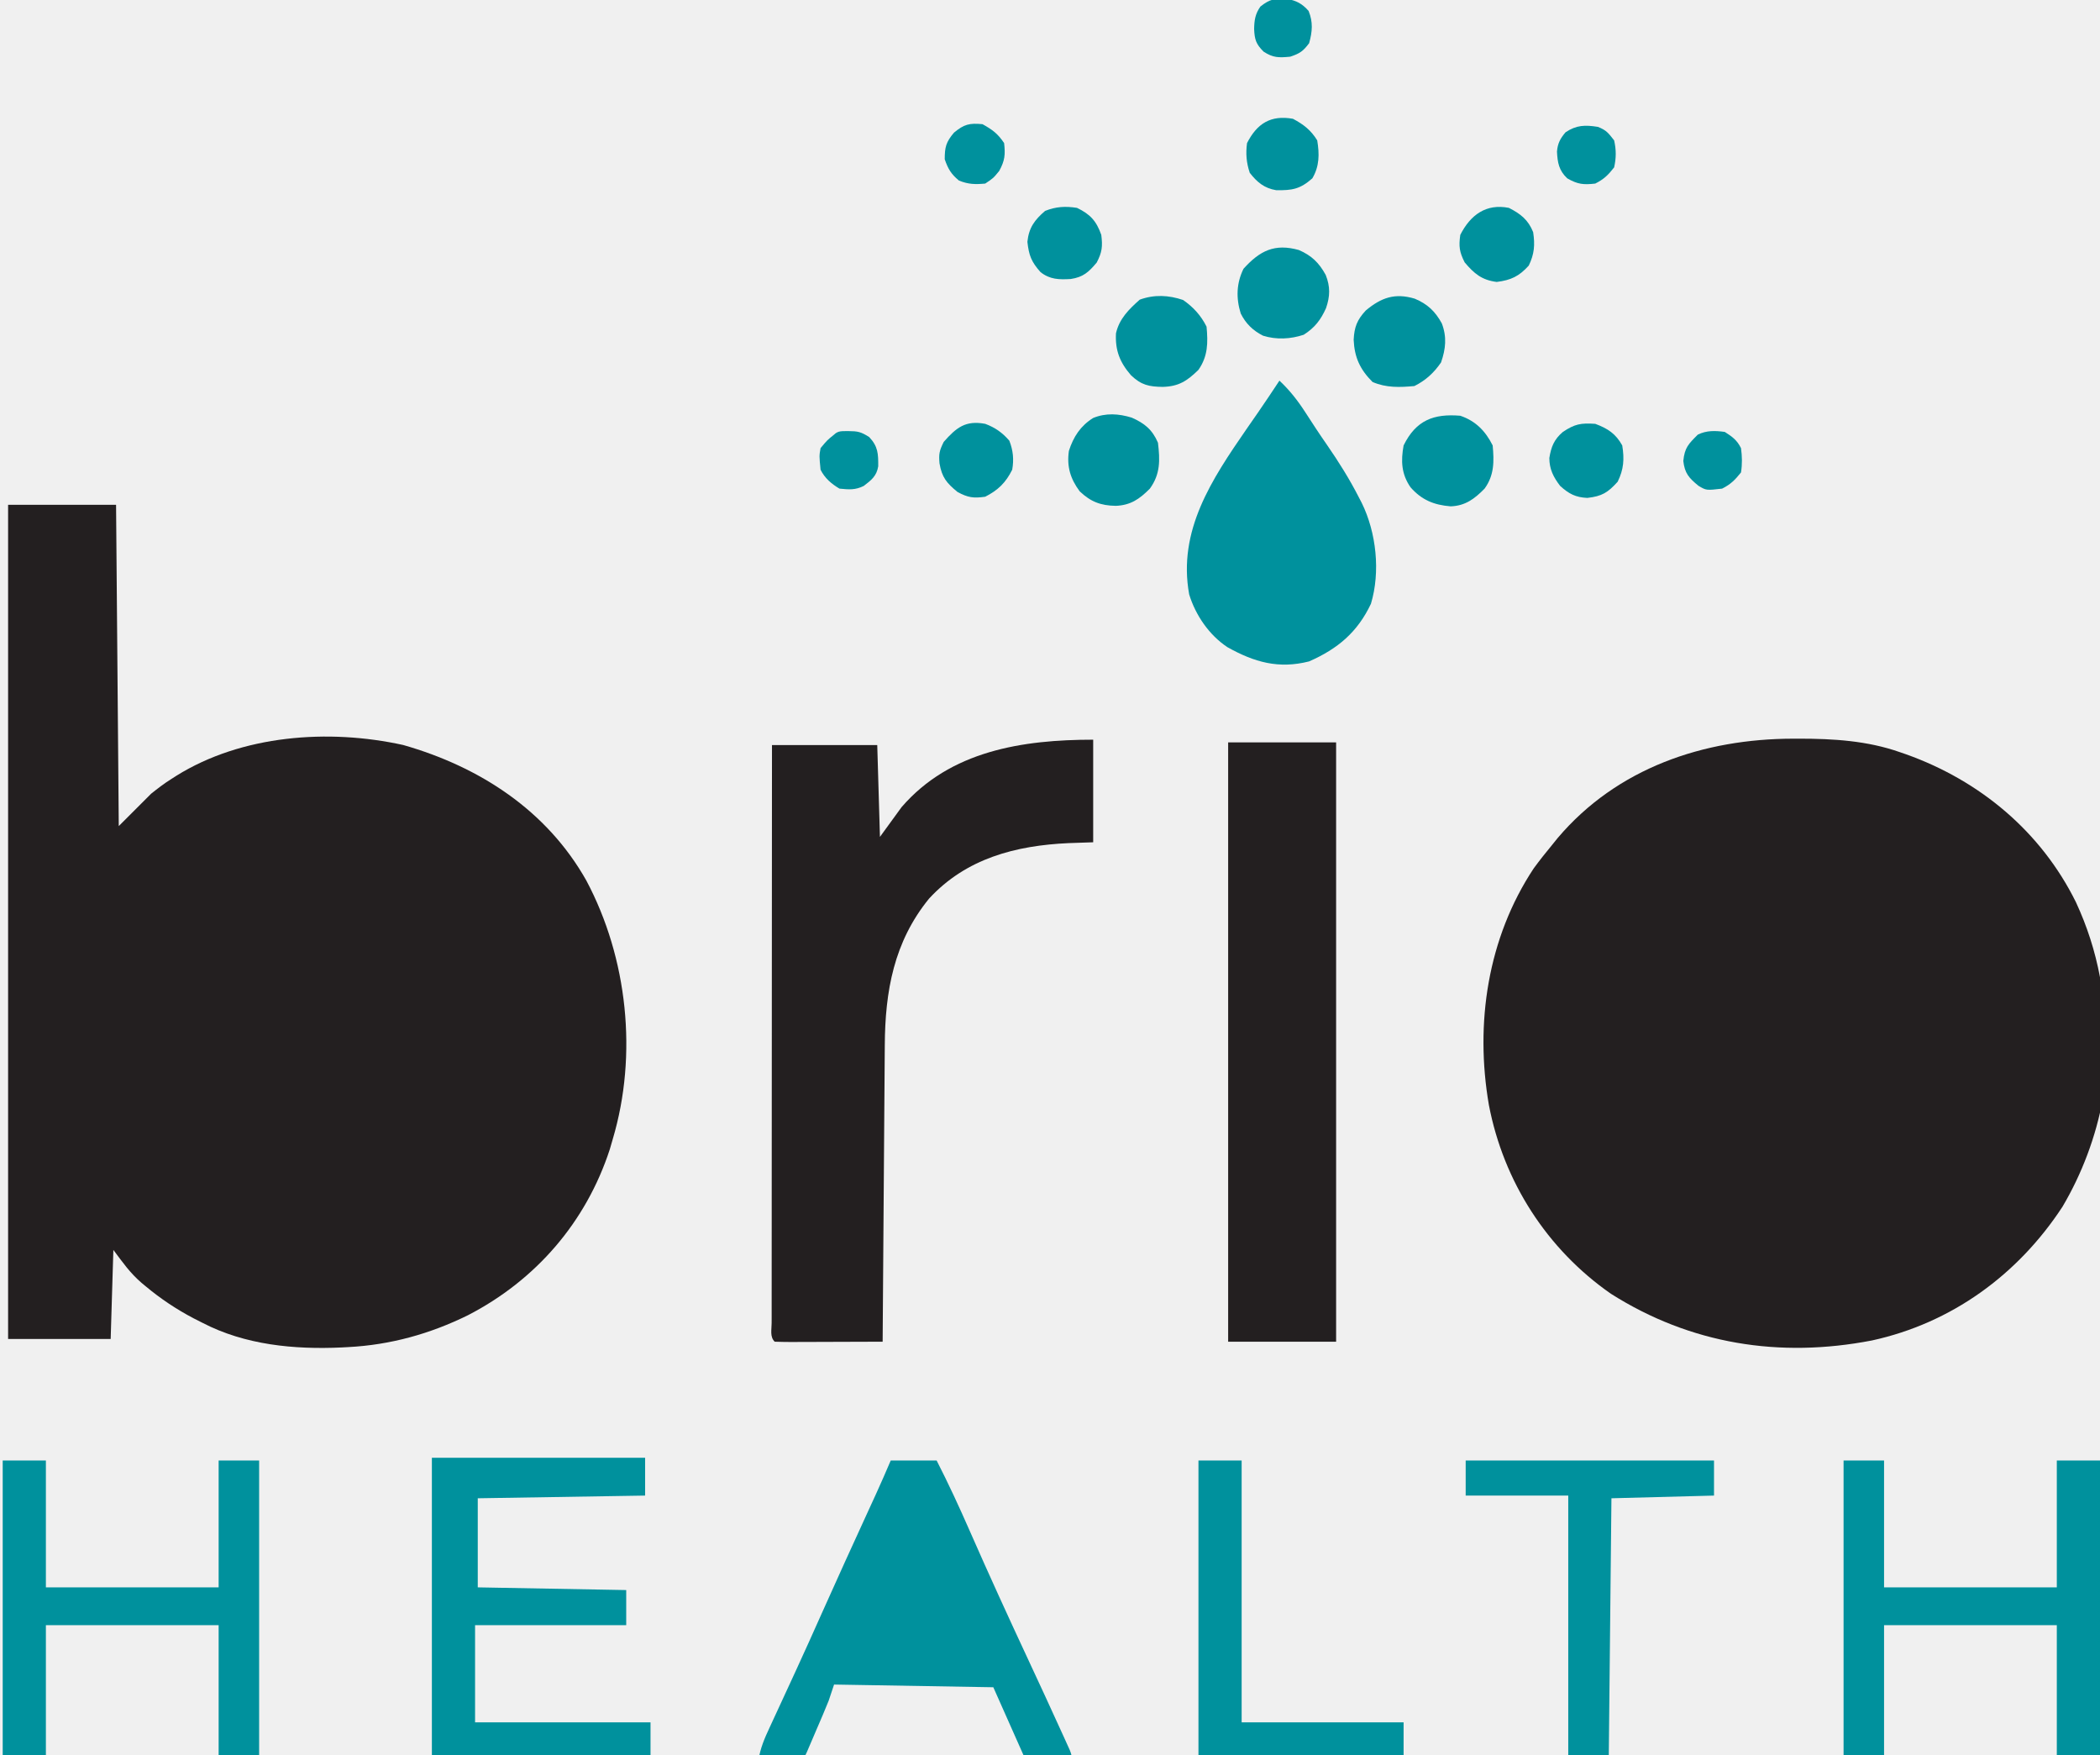
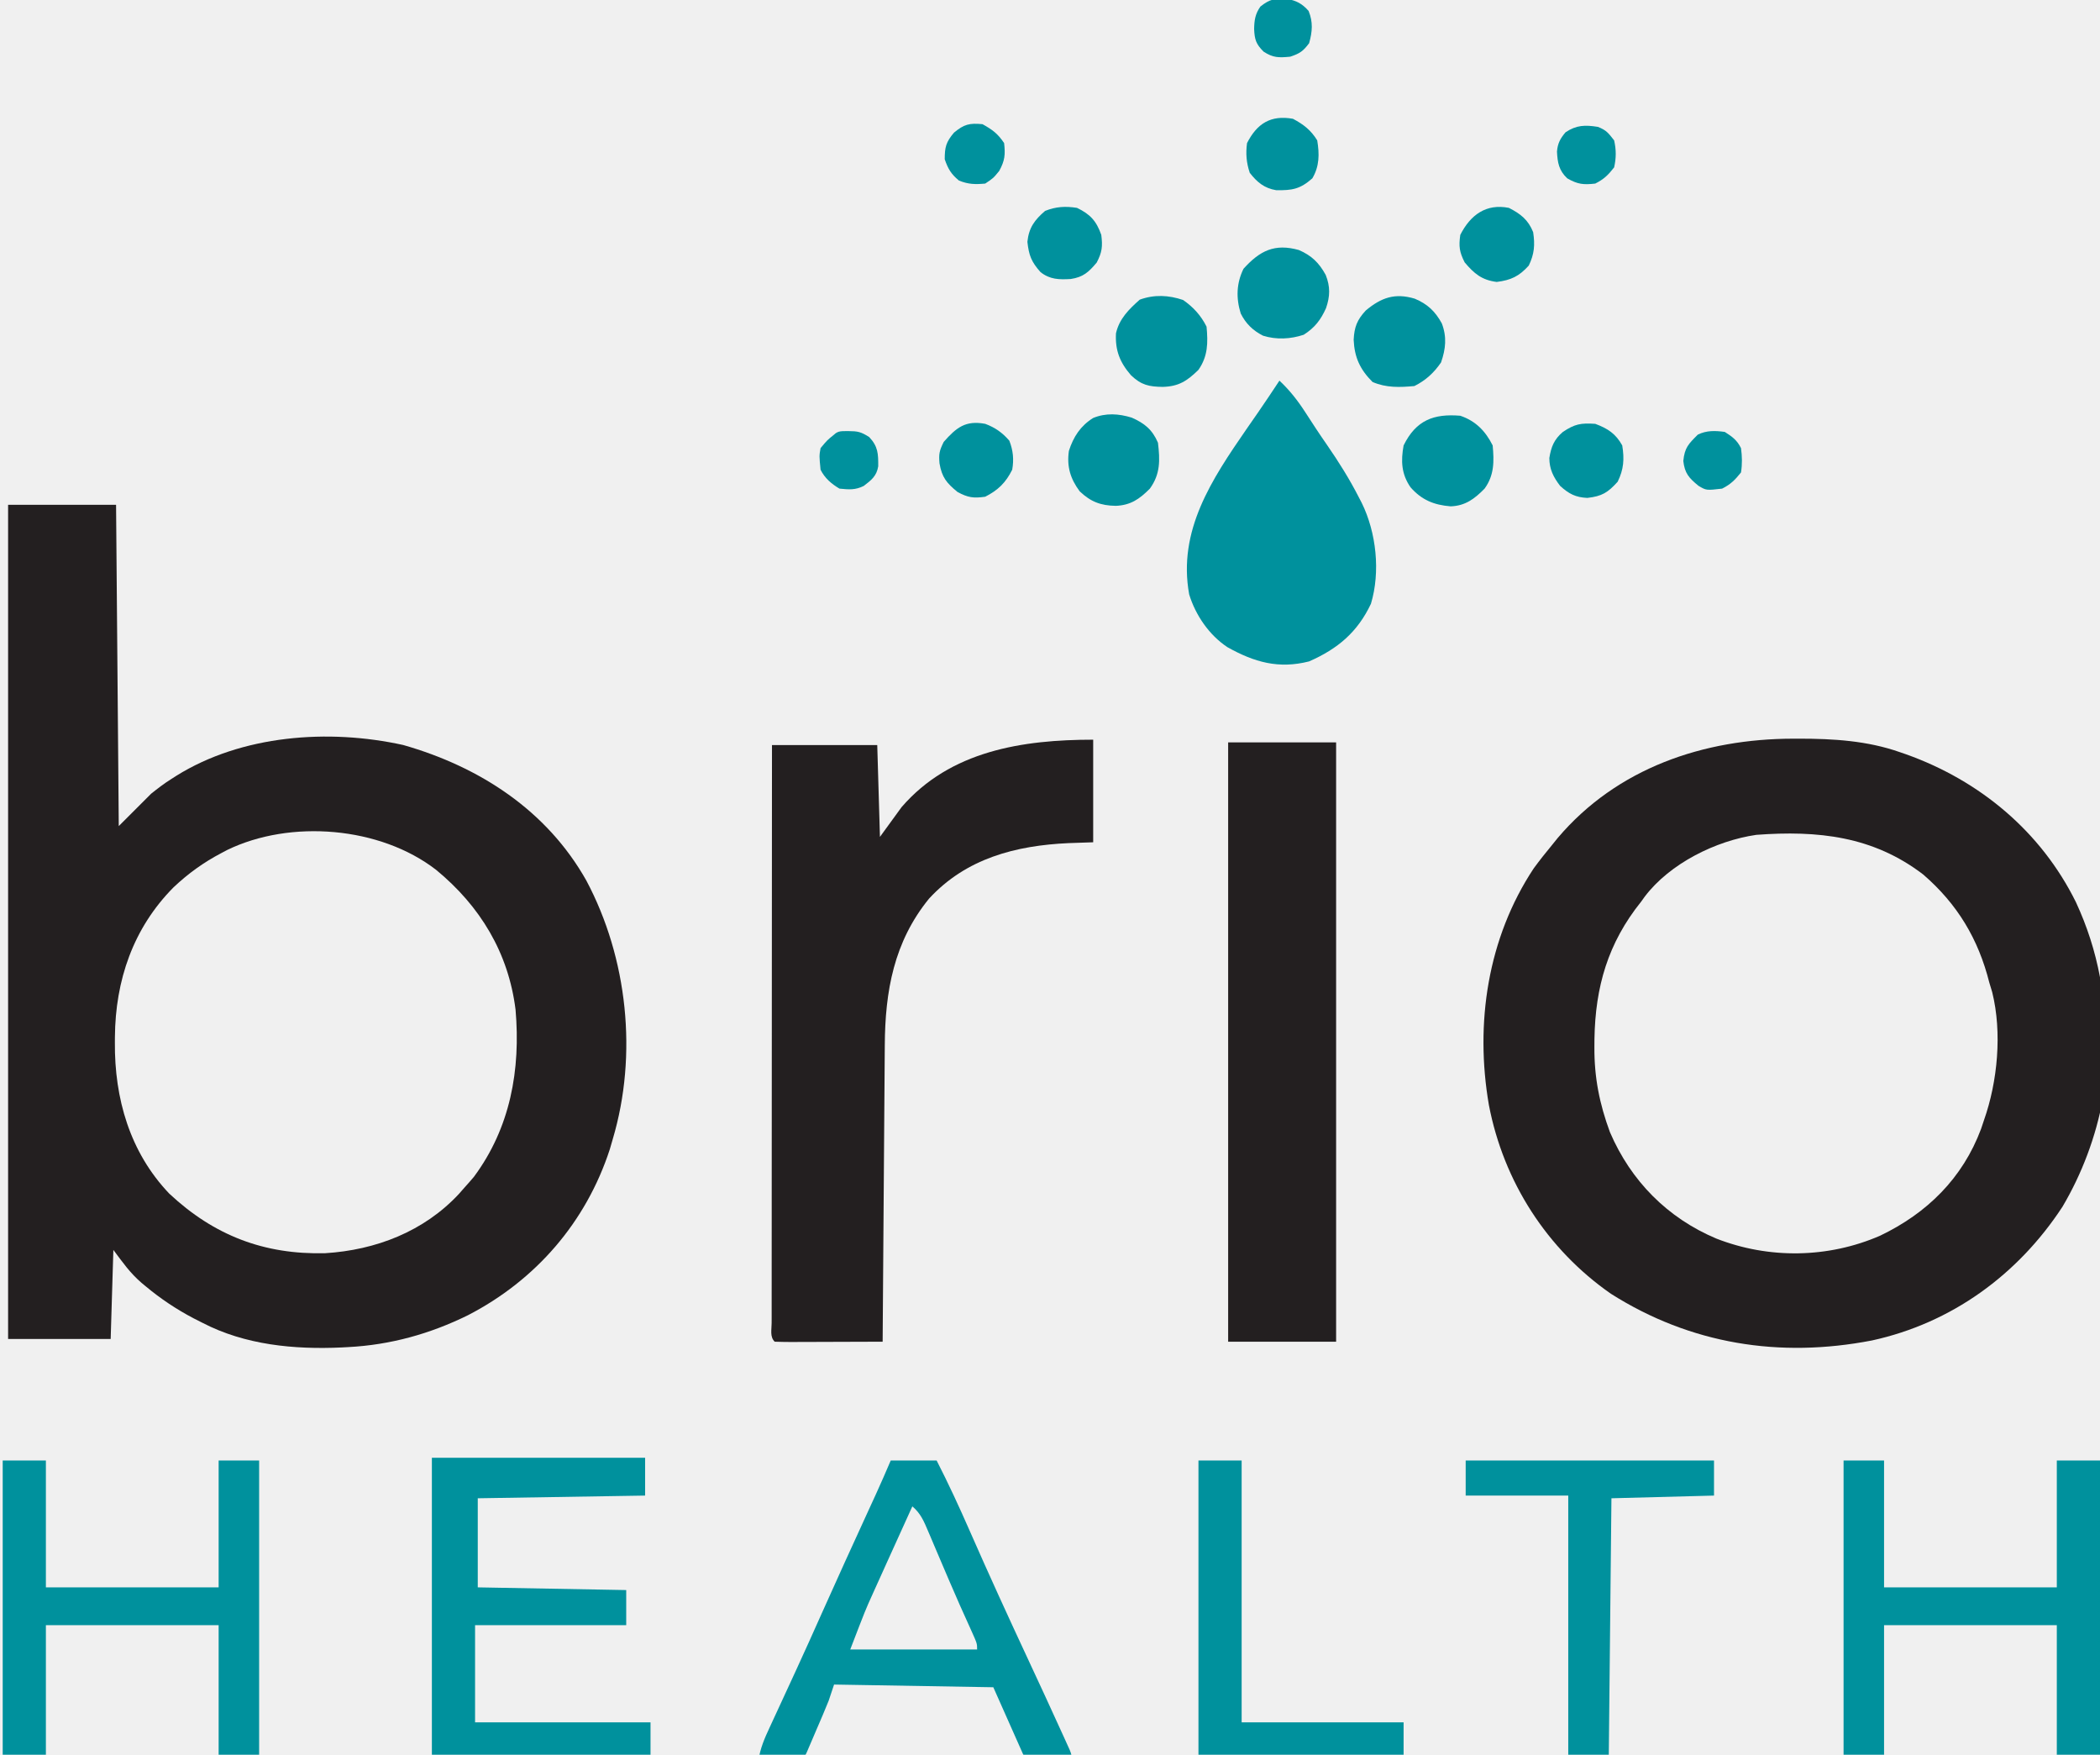
<svg xmlns="http://www.w3.org/2000/svg" viewBox="150 218 778 650" role="img" aria-label="Brio Health">
-   <path d="M0 0 C13.2 0 26.4 0 40 0 C40.33 39.27 40.66 78.54 41 119 C44.96 115.04 48.92 111.08 53 107 C55.486 105.024 57.729 103.289 60.375 101.625 C61.002 101.222 61.63 100.819 62.276 100.404 C86.536 85.245 118.68 82.859 146.371 88.965 C174.603 97.018 199.568 113.127 214.237 139.198 C229.5 167.892 233.328 203.668 224 235 C223.638 236.248 223.276 237.496 222.902 238.781 C214.109 265.728 195.523 287.207 170.375 300.188 C156.326 307.108 141.633 311.191 126 312 C124.79 312.066 124.79 312.066 123.556 312.133 C105.991 312.941 87.815 311.215 72 303 C70.886 302.435 69.772 301.871 68.625 301.289 C62.274 297.939 56.517 294.099 51 289.5 C50.484 289.074 49.969 288.648 49.438 288.208 C45.11 284.452 42.61 280.813 39 276 C38.67 286.89 38.34 297.78 38 309 C25.46 309 12.92 309 0 309 C0 207.03 0 105.06 0 0 Z " fill="#231F20" transform="translate(153,405)" />
-   <path d="M0 0 C0.721 -0.002 1.443 -0.004 2.186 -0.006 C14.883 -0.002 27.484 0.754 39.562 5 C40.312 5.258 41.061 5.516 41.832 5.782 C69.172 15.534 91.816 34.379 104.765 60.552 C108.939 69.565 111.851 78.6 113.688 88.375 C113.937 89.43 113.937 89.43 114.191 90.507 C120.529 118.448 114.201 149.035 99.75 173.438 C83.26 198.592 58.708 216.485 29.194 222.918 C-5.03 229.528 -37.976 224.311 -67.5 205.625 C-91.22 189.114 -107.276 164.077 -112.717 135.684 C-117.927 105.437 -113.201 73.88 -96.113 48.051 C-93.931 45.077 -91.668 42.213 -89.312 39.375 C-88.627 38.526 -87.941 37.676 -87.234 36.801 C-65.218 10.83 -33.107 0.039 0 0 Z " fill="#231F20" transform="translate(814.3125,491.625)" />
-   <path d="M0 0 C0 12.54 0 25.08 0 38 C-4.517 38.155 -4.517 38.155 -9.125 38.312 C-28.701 39.204 -47.069 43.956 -60.812 58.875 C-73.841 74.865 -77.101 93.169 -77.205 113.221 C-77.215 114.412 -77.225 115.603 -77.235 116.831 C-77.261 120.07 -77.283 123.309 -77.303 126.548 C-77.325 129.943 -77.353 133.338 -77.379 136.734 C-77.429 143.151 -77.474 149.568 -77.517 155.985 C-77.567 163.296 -77.622 170.607 -77.677 177.917 C-77.791 192.945 -77.898 207.972 -78 223 C-83.678 223.025 -89.357 223.043 -95.035 223.055 C-96.968 223.06 -98.901 223.067 -100.835 223.075 C-103.607 223.088 -106.38 223.093 -109.152 223.098 C-110.457 223.105 -110.457 223.105 -111.788 223.113 C-113.859 223.113 -115.93 223.062 -118 223 C-119.842 221.158 -119.123 218.564 -119.129 216.113 C-119.126 215.26 -119.123 214.407 -119.12 213.528 C-119.121 212.628 -119.122 211.729 -119.123 210.803 C-119.125 207.766 -119.119 204.728 -119.114 201.691 C-119.113 199.524 -119.113 197.356 -119.114 195.188 C-119.114 189.284 -119.108 183.379 -119.101 177.474 C-119.095 171.311 -119.095 165.148 -119.093 158.984 C-119.09 147.304 -119.082 135.624 -119.072 123.944 C-119.061 110.65 -119.055 97.357 -119.05 84.063 C-119.04 56.709 -119.022 29.354 -119 2 C-106.13 2 -93.26 2 -80 2 C-79.67 13.22 -79.34 24.44 -79 36 C-76.36 32.37 -73.72 28.74 -71 25 C-52.979 4.096 -26.142 0 0 0 Z " fill="#231F20" transform="translate(555,492)" />
-   <path d="M0 0 C13.2 0 26.4 0 40 0 C40 73.26 40 146.52 40 222 C26.8 222 13.6 222 0 222 C0 148.74 0 75.48 0 0 Z " fill="#231F20" transform="translate(605,493)" />
-   <path d="M0 0 C5.61 0 11.22 0 17 0 C21.366 8.538 25.357 17.169 29.205 25.948 C36.347 42.227 43.749 58.379 51.264 74.489 C55.237 83.007 59.182 91.536 63.066 100.094 C63.461 100.956 63.855 101.817 64.261 102.705 C64.62 103.501 64.98 104.296 65.35 105.115 C65.669 105.819 65.989 106.522 66.318 107.246 C67 109 67 109 67 111 C61.39 111 55.78 111 50 111 C46.04 102.09 42.08 93.18 38 84 C8.795 83.505 8.795 83.505 -21 83 C-21.66 84.98 -22.32 86.96 -23 89 C-23.689 90.723 -24.399 92.438 -25.129 94.145 C-25.524 95.068 -25.919 95.992 -26.326 96.943 C-26.734 97.89 -27.142 98.837 -27.562 99.812 C-27.974 100.779 -28.386 101.745 -28.811 102.74 C-29.204 103.657 -29.598 104.575 -30.004 105.52 C-30.363 106.356 -30.722 107.192 -31.092 108.054 C-32 110 -32 110 -33 111 C-35.697 111.073 -38.367 111.092 -41.062 111.062 C-41.821 111.058 -42.58 111.053 -43.361 111.049 C-45.241 111.037 -47.12 111.019 -49 111 C-48.351 106.608 -46.727 102.861 -44.859 98.875 C-44.541 98.185 -44.223 97.494 -43.895 96.783 C-43.21 95.296 -42.521 93.81 -41.831 92.326 C-39.986 88.358 -38.159 84.381 -36.328 80.406 C-35.958 79.604 -35.588 78.801 -35.206 77.974 C-31.917 70.84 -28.698 63.676 -25.5 56.5 C-19.843 43.825 -14.081 31.199 -8.291 18.584 C-7.961 17.865 -7.631 17.145 -7.292 16.404 C-6.678 15.065 -6.063 13.727 -5.447 12.389 C-3.565 8.283 -1.781 4.155 0 0 Z " fill="#00919D" transform="translate(480,759)" />
-   <path d="M0 0 C3.853 3.614 6.826 7.428 9.688 11.875 C10.563 13.218 11.44 14.56 12.316 15.902 C12.76 16.584 13.204 17.266 13.661 17.968 C14.945 19.916 16.259 21.838 17.59 23.754 C21.974 30.096 25.996 36.501 29.5 43.375 C29.826 44.005 30.153 44.634 30.489 45.283 C35.916 56.318 37.456 70.828 33.902 82.652 C28.919 93.191 21.595 99.343 11 104 C-0.314 106.877 -9.295 104.312 -19.289 98.719 C-26.029 94.243 -31.061 86.916 -33.438 79.188 C-37.738 55.512 -25.017 36.525 -12.218 17.97 C-10.805 15.932 -9.391 13.896 -7.976 11.861 C-5.268 7.94 -2.624 3.978 0 0 Z " fill="#00919D" transform="translate(624,359)" />
-   <path d="M0 0 C4.95 0 9.9 0 15 0 C15 15.51 15 31.02 15 47 C36.12 47 57.24 47 79 47 C79 31.49 79 15.98 79 0 C84.28 0 89.56 0 95 0 C95 36.63 95 73.26 95 111 C89.72 111 84.44 111 79 111 C79 94.5 79 78 79 61 C57.88 61 36.76 61 15 61 C15 77.5 15 94 15 111 C10.05 111 5.1 111 0 111 C0 74.37 0 37.74 0 0 Z " fill="#00919D" transform="translate(833,759)" />
-   <path d="M0 0 C5.28 0 10.56 0 16 0 C16 15.51 16 31.02 16 47 C37.12 47 58.24 47 80 47 C80 31.49 80 15.98 80 0 C84.95 0 89.9 0 95 0 C95 36.63 95 73.26 95 111 C90.05 111 85.1 111 80 111 C80 94.5 80 78 80 61 C58.88 61 37.76 61 16 61 C16 77.5 16 94 16 111 C10.72 111 5.44 111 0 111 C0 74.37 0 37.74 0 0 Z " fill="#00919D" transform="translate(151,759)" />
-   <path d="M0 0 C26.07 0 52.14 0 79 0 C79 4.62 79 9.24 79 14 C48.31 14.495 48.31 14.495 17 15 C17 25.89 17 36.78 17 48 C35.15 48.33 53.3 48.66 72 49 C72 53.29 72 57.58 72 62 C53.52 62 35.04 62 16 62 C16 73.88 16 85.76 16 98 C37.45 98 58.9 98 81 98 C81 102.62 81 107.24 81 112 C54.27 112 27.54 112 0 112 C0 75.04 0 38.08 0 0 Z " fill="#00919D" transform="translate(310,758)" />
-   <path d="M0 0 C30.36 0 60.72 0 92 0 C92 4.29 92 8.58 92 13 C79.46 13.33 66.92 13.66 54 14 C53.67 46.01 53.34 78.02 53 111 C48.05 111 43.1 111 38 111 C38 78.66 38 46.32 38 13 C25.46 13 12.92 13 0 13 C0 8.71 0 4.42 0 0 Z " fill="#00919D" transform="translate(693,759)" />
-   <path d="M0 0 C5.28 0 10.56 0 16 0 C16 32.01 16 64.02 16 97 C35.8 97 55.6 97 76 97 C76 101.62 76 106.24 76 111 C50.92 111 25.84 111 0 111 C0 74.37 0 37.74 0 0 Z " fill="#00919D" transform="translate(594,759)" />
-   <path d="M0 0 C5.675 1.927 9.321 5.641 12 11 C12.554 16.918 12.601 22.049 9 27 C5.284 30.786 1.865 33.368 -3.562 33.562 C-9.759 33.062 -14.302 31.215 -18.438 26.5 C-21.83 21.571 -22.038 16.793 -21 11 C-16.394 1.617 -9.796 -0.815 0 0 Z " fill="#00919D" transform="translate(691,372)" />
-   <path d="M0 0 C3.777 2.635 6.604 5.707 8.688 9.875 C9.245 15.832 9.209 20.827 5.688 25.875 C1.475 30.009 -1.647 32.034 -7.562 32.188 C-12.679 32.114 -15.494 31.512 -19.312 27.875 C-23.442 23.109 -25.199 18.68 -24.867 12.34 C-23.652 6.942 -20.083 3.449 -16.062 -0.125 C-10.686 -2.08 -5.376 -1.826 0 0 Z " fill="#00919D" transform="translate(588.3125,329.125)" />
-   <path d="M0 0 C4.731 2.088 7.64 4.441 9.723 9.301 C10.487 15.774 10.645 20.878 6.723 26.301 C2.876 30.176 -0.416 32.455 -5.902 32.676 C-11.476 32.595 -15.231 31.16 -19.277 27.301 C-22.74 22.625 -24.11 18.128 -23.277 12.301 C-21.588 7.083 -19.006 3.104 -14.328 0.148 C-9.595 -1.808 -4.83 -1.483 0 0 Z " fill="#00919D" transform="translate(569.2773,372.6992)" />
-   <path d="M0 0 C4.744 1.985 7.572 4.659 10.051 9.156 C11.97 14.194 11.505 18.608 9.77 23.621 C7.158 27.452 4.091 30.273 -0.105 32.371 C-5.589 32.872 -10.5 33.059 -15.605 30.871 C-20.215 26.262 -22.31 21.795 -22.605 15.246 C-22.376 10.561 -21.369 7.879 -18.105 4.371 C-12.337 -0.44 -7.281 -2.175 0 0 Z " fill="#00919D" transform="translate(674.1055,328.6289)" />
-   <path d="M0 0 C4.719 2.037 7.496 4.741 9.957 9.246 C11.674 13.583 11.575 17.14 10.07 21.527 C8.095 25.9 5.916 28.751 1.805 31.387 C-3.062 33.009 -8.322 33.287 -13.266 31.738 C-17.013 29.84 -19.66 27.279 -21.535 23.512 C-23.311 17.797 -23.133 12.297 -20.508 6.949 C-14.442 0.228 -8.957 -2.502 0 0 Z " fill="#00919D" transform="translate(631.1953,310.6133)" />
-   <path d="M0 0 C4.625 1.723 7.592 3.647 10 8 C10.824 13.031 10.568 16.844 8.312 21.438 C4.683 25.459 2.51 26.832 -2.938 27.438 C-7.268 27.234 -9.75 25.955 -13 23 C-15.491 19.754 -16.994 16.802 -17.008 12.656 C-16.325 8.477 -15.25 5.778 -12 3 C-7.587 0.058 -5.358 -0.357 0 0 Z " fill="#00919D" transform="translate(741,375)" />
-   <path d="M0 0 C4.359 2.221 7.168 4.421 9 9 C9.706 13.707 9.453 17.059 7.375 21.375 C3.782 25.346 0.8 26.775 -4.5 27.438 C-10.028 26.746 -12.839 24.374 -16.375 20.188 C-18.326 16.36 -18.607 14.246 -18 10 C-14.201 2.549 -8.391 -1.658 0 0 Z " fill="#00919D" transform="translate(709,295)" />
-   <path d="M0 0 C3.661 1.361 6.369 3.267 8.938 6.25 C10.35 9.906 10.67 13.17 10 17 C7.601 21.798 4.776 24.565 0 27 C-4.338 27.62 -6.379 27.334 -10.25 25.25 C-14.323 21.917 -16.048 19.831 -16.938 14.625 C-17.222 11.093 -17.005 10.01 -15.375 6.688 C-10.704 1.402 -7.331 -1.377 0 0 Z " fill="#00919D" transform="translate(515,375)" />
-   <path d="M0 0 C4.916 2.367 7.186 4.86 9 10 C9.535 14.284 9.31 16.402 7.312 20.25 C4.332 23.794 2.337 25.648 -2.332 26.352 C-6.677 26.599 -9.981 26.554 -13.5 23.812 C-16.908 19.978 -17.823 17.626 -18.375 12.562 C-17.827 7.36 -15.737 4.489 -11.812 1.125 C-7.795 -0.482 -4.267 -0.67 0 0 Z " fill="#00919D" transform="translate(549,295)" />
-   <path d="M0 0 C3.947 2.085 6.657 4.21 9 8 C9.842 13.091 9.836 17.587 7.188 22.062 C2.646 26.085 -0.296 26.543 -6.195 26.457 C-10.594 25.74 -13.31 23.477 -16 20 C-17.243 16.271 -17.528 12.873 -17 9 C-13.304 1.744 -8.221 -1.467 0 0 Z " fill="#00919D" transform="translate(629,262)" />
-   <path d="M0 0 C3.658 2.04 5.669 3.504 8 7 C8.487 11.301 8.282 13.484 6.188 17.312 C4 20 4 20 1 22 C-2.707 22.343 -5.29 22.29 -8.75 20.875 C-11.644 18.463 -12.766 16.563 -14 13 C-14 8.464 -13.514 6.606 -10.562 3.125 C-6.831 0.031 -4.849 -0.466 0 0 Z " fill="#00919D" transform="translate(514,264)" />
-   <path d="M0 0 C3.543 0.028 4.631 0.238 7.75 2.188 C11.054 5.698 11.139 8.377 11.109 13.051 C10.539 16.638 8.548 18.181 5.75 20.312 C2.601 21.887 0.23 21.66 -3.25 21.312 C-6.227 19.54 -8.678 17.456 -10.25 14.312 C-10.757 9.158 -10.757 9.158 -10.25 6.312 C-7.812 3.375 -7.812 3.375 -5.25 1.312 C-3.69 -0.247 -2.161 0.068 0 0 Z " fill="#00919D" transform="translate(464.25,377.6875)" />
-   <path d="M0 0 C3.123 1.251 3.796 2.174 6 5 C6.79 8.493 6.786 11.507 6 15 C3.81 17.824 2.17 19.415 -1 21 C-5.38 21.505 -7.514 21.279 -11.375 19.062 C-14.445 16.174 -14.977 13.269 -15.176 9.152 C-14.926 6.095 -13.971 4.322 -12 2 C-7.943 -0.705 -4.761 -0.753 0 0 Z " fill="#00919D" transform="translate(742,265)" />
-   <path d="M0 0 C3.523 0.656 5.632 1.778 7.996 4.469 C9.681 8.637 9.381 12.106 8.184 16.406 C5.938 19.401 4.735 20.222 1.184 21.406 C-3.016 21.795 -5.112 21.865 -8.691 19.531 C-11.516 16.707 -12.019 15.052 -12.191 11.156 C-12.132 7.835 -11.789 5.594 -9.879 2.844 C-6.255 -0.041 -4.477 -0.186 0 0 Z " fill="#00919D" transform="translate(626.8164,217.5938)" />
-   <path d="M0 0 C2.81 1.794 4.509 3.019 6 6 C6.421 9.059 6.485 11.947 6 15 C3.818 17.756 2.128 19.436 -1 21 C-6.864 21.677 -6.864 21.677 -9.758 19.953 C-13.326 17.023 -14.847 15.329 -15.375 10.75 C-14.881 5.807 -13.462 4.462 -10 1 C-6.798 -0.601 -3.474 -0.499 0 0 Z " fill="#00919D" transform="translate(789,378)" />
+   <defs>
+     <mask id="counters" maskUnits="userSpaceOnUse" x="150" y="218" width="778" height="650">
+       <rect x="150" y="218" width="778" height="650" fill="#fff" />
+       <path d="M0 0 C12.681 10.963 20.423 23.875 24.5 40.062 C25.034 41.83 25.034 41.83 25.578 43.633 C29.264 58.566 27.592 76.659 22.5 91.062 C22.149 92.109 21.799 93.156 21.438 94.234 C14.62 112.508 1.403 125.496 -16 133.812 C-35.222 142.16 -57.154 142.479 -76.657 134.856 C-94.733 127.237 -108.275 113.541 -116.047 95.465 C-119.926 84.979 -121.879 75.172 -121.812 64 C-121.807 62.998 -121.801 61.997 -121.795 60.965 C-121.484 41.622 -116.804 25.38 -104.5 10.062 C-104.054 9.441 -103.608 8.82 -103.148 8.18 C-93.854 -4.08 -76.847 -12.513 -61.824 -14.691 C-39.072 -16.376 -18.59 -14.234 0 0 Z " fill="#000" transform="translate(862.5,541.9375)" />
+       <path d="M0 0 C16.316 13.425 26.788 30.705 29.415 51.772 C31.334 74.071 27.5 95.501 13.977 113.709 C12.814 115.084 11.626 116.439 10.415 117.772 C9.434 118.89 9.434 118.89 8.434 120.03 C-4.53 133.962 -22.358 140.826 -41.105 141.991 C-63.694 142.558 -82.285 135.457 -98.898 119.897 C-113.525 104.544 -119.192 84.622 -119.023 63.897 C-119.019 63.238 -119.016 62.579 -119.012 61.9 C-118.844 40.906 -112.278 21.572 -97.277 6.444 C-91.838 1.319 -86.194 -2.753 -79.585 -6.228 C-78.869 -6.607 -78.152 -6.986 -77.414 -7.376 C-53.963 -18.759 -20.753 -16.074 0 0 Z " fill="#000" transform="translate(311.5854,540.228)" />
+       <path d="M0 0 C3.092 2.6 4.294 5.541 5.855 9.223 C6.25 10.143 6.25 10.143 6.652 11.082 C7.504 13.073 8.346 15.068 9.188 17.062 C10.06 19.109 10.934 21.155 11.809 23.201 C12.389 24.557 12.967 25.914 13.545 27.271 C16.216 33.534 18.986 39.752 21.815 45.946 C24 50.787 24 50.787 24 53 C8.49 53 -7.02 53 -23 53 C-17.375 38.374 -17.375 38.374 -14.844 32.773 C-14.574 32.174 -14.305 31.575 -14.027 30.958 C-13.188 29.095 -12.344 27.235 -11.5 25.375 C-10.938 24.13 -10.377 22.886 -9.816 21.641 C-6.56 14.42 -3.281 7.209 0 0 Z " fill="#000" transform="translate(488,776)" />
+     </mask>
+   </defs>
+   <g mask="url(#counters)">
+     <path d="M0 0 C13.2 0 26.4 0 40 0 C40.33 39.27 40.66 78.54 41 119 C44.96 115.04 48.92 111.08 53 107 C55.486 105.024 57.729 103.289 60.375 101.625 C61.002 101.222 61.63 100.819 62.276 100.404 C86.536 85.245 118.68 82.859 146.371 88.965 C174.603 97.018 199.568 113.127 214.237 139.198 C229.5 167.892 233.328 203.668 224 235 C223.638 236.248 223.276 237.496 222.902 238.781 C214.109 265.728 195.523 287.207 170.375 300.188 C156.326 307.108 141.633 311.191 126 312 C124.79 312.066 124.79 312.066 123.556 312.133 C105.991 312.941 87.815 311.215 72 303 C70.886 302.435 69.772 301.871 68.625 301.289 C62.274 297.939 56.517 294.099 51 289.5 C50.484 289.074 49.969 288.648 49.438 288.208 C45.11 284.452 42.61 280.813 39 276 C38.67 286.89 38.34 297.78 38 309 C25.46 309 12.92 309 0 309 C0 207.03 0 105.06 0 0 Z " fill="#231F20" transform="translate(153,405)" />
+     <path d="M0 0 C0.721 -0.002 1.443 -0.004 2.186 -0.006 C14.883 -0.002 27.484 0.754 39.562 5 C40.312 5.258 41.061 5.516 41.832 5.782 C69.172 15.534 91.816 34.379 104.765 60.552 C108.939 69.565 111.851 78.6 113.688 88.375 C113.937 89.43 113.937 89.43 114.191 90.507 C120.529 118.448 114.201 149.035 99.75 173.438 C83.26 198.592 58.708 216.485 29.194 222.918 C-5.03 229.528 -37.976 224.311 -67.5 205.625 C-91.22 189.114 -107.276 164.077 -112.717 135.684 C-117.927 105.437 -113.201 73.88 -96.113 48.051 C-93.931 45.077 -91.668 42.213 -89.312 39.375 C-88.627 38.526 -87.941 37.676 -87.234 36.801 C-65.218 10.83 -33.107 0.039 0 0 Z " fill="#231F20" transform="translate(814.3125,491.625)" />
+     <path d="M0 0 C0 12.54 0 25.08 0 38 C-4.517 38.155 -4.517 38.155 -9.125 38.312 C-28.701 39.204 -47.069 43.956 -60.812 58.875 C-73.841 74.865 -77.101 93.169 -77.205 113.221 C-77.215 114.412 -77.225 115.603 -77.235 116.831 C-77.261 120.07 -77.283 123.309 -77.303 126.548 C-77.325 129.943 -77.353 133.338 -77.379 136.734 C-77.429 143.151 -77.474 149.568 -77.517 155.985 C-77.567 163.296 -77.622 170.607 -77.677 177.917 C-77.791 192.945 -77.898 207.972 -78 223 C-83.678 223.025 -89.357 223.043 -95.035 223.055 C-96.968 223.06 -98.901 223.067 -100.835 223.075 C-103.607 223.088 -106.38 223.093 -109.152 223.098 C-110.457 223.105 -110.457 223.105 -111.788 223.113 C-113.859 223.113 -115.93 223.062 -118 223 C-119.842 221.158 -119.123 218.564 -119.129 216.113 C-119.126 215.26 -119.123 214.407 -119.12 213.528 C-119.121 212.628 -119.122 211.729 -119.123 210.803 C-119.125 207.766 -119.119 204.728 -119.114 201.691 C-119.113 199.524 -119.113 197.356 -119.114 195.188 C-119.114 189.284 -119.108 183.379 -119.101 177.474 C-119.095 171.311 -119.095 165.148 -119.093 158.984 C-119.09 147.304 -119.082 135.624 -119.072 123.944 C-119.061 110.65 -119.055 97.357 -119.05 84.063 C-119.04 56.709 -119.022 29.354 -119 2 C-106.13 2 -93.26 2 -80 2 C-79.67 13.22 -79.34 24.44 -79 36 C-76.36 32.37 -73.72 28.74 -71 25 C-52.979 4.096 -26.142 0 0 0 Z " fill="#231F20" transform="translate(555,492)" />
+     <path d="M0 0 C13.2 0 26.4 0 40 0 C40 73.26 40 146.52 40 222 C26.8 222 13.6 222 0 222 C0 148.74 0 75.48 0 0 Z " fill="#231F20" transform="translate(605,493)" />
+     <path d="M0 0 C5.61 0 11.22 0 17 0 C21.366 8.538 25.357 17.169 29.205 25.948 C36.347 42.227 43.749 58.379 51.264 74.489 C55.237 83.007 59.182 91.536 63.066 100.094 C63.461 100.956 63.855 101.817 64.261 102.705 C64.62 103.501 64.98 104.296 65.35 105.115 C65.669 105.819 65.989 106.522 66.318 107.246 C67 109 67 109 67 111 C61.39 111 55.78 111 50 111 C46.04 102.09 42.08 93.18 38 84 C8.795 83.505 8.795 83.505 -21 83 C-21.66 84.98 -22.32 86.96 -23 89 C-23.689 90.723 -24.399 92.438 -25.129 94.145 C-25.524 95.068 -25.919 95.992 -26.326 96.943 C-26.734 97.89 -27.142 98.837 -27.562 99.812 C-27.974 100.779 -28.386 101.745 -28.811 102.74 C-29.204 103.657 -29.598 104.575 -30.004 105.52 C-30.363 106.356 -30.722 107.192 -31.092 108.054 C-32 110 -32 110 -33 111 C-35.697 111.073 -38.367 111.092 -41.062 111.062 C-41.821 111.058 -42.58 111.053 -43.361 111.049 C-45.241 111.037 -47.12 111.019 -49 111 C-48.351 106.608 -46.727 102.861 -44.859 98.875 C-44.541 98.185 -44.223 97.494 -43.895 96.783 C-43.21 95.296 -42.521 93.81 -41.831 92.326 C-39.986 88.358 -38.159 84.381 -36.328 80.406 C-35.958 79.604 -35.588 78.801 -35.206 77.974 C-31.917 70.84 -28.698 63.676 -25.5 56.5 C-19.843 43.825 -14.081 31.199 -8.291 18.584 C-7.961 17.865 -7.631 17.145 -7.292 16.404 C-6.678 15.065 -6.063 13.727 -5.447 12.389 C-3.565 8.283 -1.781 4.155 0 0 Z " fill="#00919D" transform="translate(480,759)" />
+     <path d="M0 0 C3.853 3.614 6.826 7.428 9.688 11.875 C10.563 13.218 11.44 14.56 12.316 15.902 C12.76 16.584 13.204 17.266 13.661 17.968 C14.945 19.916 16.259 21.838 17.59 23.754 C21.974 30.096 25.996 36.501 29.5 43.375 C29.826 44.005 30.153 44.634 30.489 45.283 C35.916 56.318 37.456 70.828 33.902 82.652 C28.919 93.191 21.595 99.343 11 104 C-0.314 106.877 -9.295 104.312 -19.289 98.719 C-26.029 94.243 -31.061 86.916 -33.438 79.188 C-37.738 55.512 -25.017 36.525 -12.218 17.97 C-10.805 15.932 -9.391 13.896 -7.976 11.861 C-5.268 7.94 -2.624 3.978 0 0 Z " fill="#00919D" transform="translate(624,359)" />
+     <path d="M0 0 C4.95 0 9.9 0 15 0 C15 15.51 15 31.02 15 47 C36.12 47 57.24 47 79 47 C79 31.49 79 15.98 79 0 C84.28 0 89.56 0 95 0 C95 36.63 95 73.26 95 111 C89.72 111 84.44 111 79 111 C79 94.5 79 78 79 61 C57.88 61 36.76 61 15 61 C15 77.5 15 94 15 111 C10.05 111 5.1 111 0 111 C0 74.37 0 37.74 0 0 Z " fill="#00919D" transform="translate(833,759)" />
+     <path d="M0 0 C5.28 0 10.56 0 16 0 C16 15.51 16 31.02 16 47 C37.12 47 58.24 47 80 47 C80 31.49 80 15.98 80 0 C84.95 0 89.9 0 95 0 C95 36.63 95 73.26 95 111 C90.05 111 85.1 111 80 111 C80 94.5 80 78 80 61 C58.88 61 37.76 61 16 61 C16 77.5 16 94 16 111 C10.72 111 5.44 111 0 111 C0 74.37 0 37.74 0 0 Z " fill="#00919D" transform="translate(151,759)" />
+     <path d="M0 0 C26.07 0 52.14 0 79 0 C79 4.62 79 9.24 79 14 C48.31 14.495 48.31 14.495 17 15 C17 25.89 17 36.78 17 48 C35.15 48.33 53.3 48.66 72 49 C72 53.29 72 57.58 72 62 C53.52 62 35.04 62 16 62 C16 73.88 16 85.76 16 98 C37.45 98 58.9 98 81 98 C81 102.62 81 107.24 81 112 C54.27 112 27.54 112 0 112 C0 75.04 0 38.08 0 0 Z " fill="#00919D" transform="translate(310,758)" />
+     <path d="M0 0 C30.36 0 60.72 0 92 0 C92 4.29 92 8.58 92 13 C79.46 13.33 66.92 13.66 54 14 C53.67 46.01 53.34 78.02 53 111 C48.05 111 43.1 111 38 111 C38 78.66 38 46.32 38 13 C25.46 13 12.92 13 0 13 C0 8.71 0 4.42 0 0 Z " fill="#00919D" transform="translate(693,759)" />
+     <path d="M0 0 C5.28 0 10.56 0 16 0 C16 32.01 16 64.02 16 97 C35.8 97 55.6 97 76 97 C76 101.62 76 106.24 76 111 C50.92 111 25.84 111 0 111 C0 74.37 0 37.74 0 0 Z " fill="#00919D" transform="translate(594,759)" />
+     <path d="M0 0 C5.675 1.927 9.321 5.641 12 11 C12.554 16.918 12.601 22.049 9 27 C5.284 30.786 1.865 33.368 -3.562 33.562 C-9.759 33.062 -14.302 31.215 -18.438 26.5 C-21.83 21.571 -22.038 16.793 -21 11 C-16.394 1.617 -9.796 -0.815 0 0 Z " fill="#00919D" transform="translate(691,372)" />
+     <path d="M0 0 C3.777 2.635 6.604 5.707 8.688 9.875 C9.245 15.832 9.209 20.827 5.688 25.875 C1.475 30.009 -1.647 32.034 -7.562 32.188 C-12.679 32.114 -15.494 31.512 -19.312 27.875 C-23.442 23.109 -25.199 18.68 -24.867 12.34 C-23.652 6.942 -20.083 3.449 -16.062 -0.125 C-10.686 -2.08 -5.376 -1.826 0 0 Z " fill="#00919D" transform="translate(588.3125,329.125)" />
+     <path d="M0 0 C4.731 2.088 7.64 4.441 9.723 9.301 C10.487 15.774 10.645 20.878 6.723 26.301 C2.876 30.176 -0.416 32.455 -5.902 32.676 C-11.476 32.595 -15.231 31.16 -19.277 27.301 C-22.74 22.625 -24.11 18.128 -23.277 12.301 C-21.588 7.083 -19.006 3.104 -14.328 0.148 C-9.595 -1.808 -4.83 -1.483 0 0 Z " fill="#00919D" transform="translate(569.2773,372.6992)" />
+     <path d="M0 0 C4.744 1.985 7.572 4.659 10.051 9.156 C11.97 14.194 11.505 18.608 9.77 23.621 C7.158 27.452 4.091 30.273 -0.105 32.371 C-5.589 32.872 -10.5 33.059 -15.605 30.871 C-20.215 26.262 -22.31 21.795 -22.605 15.246 C-22.376 10.561 -21.369 7.879 -18.105 4.371 C-12.337 -0.44 -7.281 -2.175 0 0 Z " fill="#00919D" transform="translate(674.1055,328.6289)" />
+     <path d="M0 0 C4.719 2.037 7.496 4.741 9.957 9.246 C11.674 13.583 11.575 17.14 10.07 21.527 C8.095 25.9 5.916 28.751 1.805 31.387 C-3.062 33.009 -8.322 33.287 -13.266 31.738 C-17.013 29.84 -19.66 27.279 -21.535 23.512 C-23.311 17.797 -23.133 12.297 -20.508 6.949 C-14.442 0.228 -8.957 -2.502 0 0 Z " fill="#00919D" transform="translate(631.1953,310.6133)" />
+     <path d="M0 0 C4.625 1.723 7.592 3.647 10 8 C10.824 13.031 10.568 16.844 8.312 21.438 C4.683 25.459 2.51 26.832 -2.938 27.438 C-7.268 27.234 -9.75 25.955 -13 23 C-15.491 19.754 -16.994 16.802 -17.008 12.656 C-16.325 8.477 -15.25 5.778 -12 3 C-7.587 0.058 -5.358 -0.357 0 0 Z " fill="#00919D" transform="translate(741,375)" />
+     <path d="M0 0 C4.359 2.221 7.168 4.421 9 9 C9.706 13.707 9.453 17.059 7.375 21.375 C3.782 25.346 0.8 26.775 -4.5 27.438 C-10.028 26.746 -12.839 24.374 -16.375 20.188 C-18.326 16.36 -18.607 14.246 -18 10 C-14.201 2.549 -8.391 -1.658 0 0 Z " fill="#00919D" transform="translate(709,295)" />
+     <path d="M0 0 C3.661 1.361 6.369 3.267 8.938 6.25 C10.35 9.906 10.67 13.17 10 17 C7.601 21.798 4.776 24.565 0 27 C-4.338 27.62 -6.379 27.334 -10.25 25.25 C-14.323 21.917 -16.048 19.831 -16.938 14.625 C-17.222 11.093 -17.005 10.01 -15.375 6.688 C-10.704 1.402 -7.331 -1.377 0 0 Z " fill="#00919D" transform="translate(515,375)" />
+     <path d="M0 0 C4.916 2.367 7.186 4.86 9 10 C9.535 14.284 9.31 16.402 7.312 20.25 C4.332 23.794 2.337 25.648 -2.332 26.352 C-6.677 26.599 -9.981 26.554 -13.5 23.812 C-16.908 19.978 -17.823 17.626 -18.375 12.562 C-17.827 7.36 -15.737 4.489 -11.812 1.125 C-7.795 -0.482 -4.267 -0.67 0 0 Z " fill="#00919D" transform="translate(549,295)" />
+     <path d="M0 0 C3.947 2.085 6.657 4.21 9 8 C9.842 13.091 9.836 17.587 7.188 22.062 C2.646 26.085 -0.296 26.543 -6.195 26.457 C-10.594 25.74 -13.31 23.477 -16 20 C-17.243 16.271 -17.528 12.873 -17 9 C-13.304 1.744 -8.221 -1.467 0 0 Z " fill="#00919D" transform="translate(629,262)" />
+     <path d="M0 0 C3.658 2.04 5.669 3.504 8 7 C8.487 11.301 8.282 13.484 6.188 17.312 C4 20 4 20 1 22 C-2.707 22.343 -5.29 22.29 -8.75 20.875 C-11.644 18.463 -12.766 16.563 -14 13 C-14 8.464 -13.514 6.606 -10.562 3.125 C-6.831 0.031 -4.849 -0.466 0 0 Z " fill="#00919D" transform="translate(514,264)" />
+     <path d="M0 0 C3.543 0.028 4.631 0.238 7.75 2.188 C11.054 5.698 11.139 8.377 11.109 13.051 C10.539 16.638 8.548 18.181 5.75 20.312 C2.601 21.887 0.23 21.66 -3.25 21.312 C-6.227 19.54 -8.678 17.456 -10.25 14.312 C-10.757 9.158 -10.757 9.158 -10.25 6.312 C-7.812 3.375 -7.812 3.375 -5.25 1.312 C-3.69 -0.247 -2.161 0.068 0 0 Z " fill="#00919D" transform="translate(464.25,377.6875)" />
+     <path d="M0 0 C3.123 1.251 3.796 2.174 6 5 C6.79 8.493 6.786 11.507 6 15 C3.81 17.824 2.17 19.415 -1 21 C-5.38 21.505 -7.514 21.279 -11.375 19.062 C-14.445 16.174 -14.977 13.269 -15.176 9.152 C-14.926 6.095 -13.971 4.322 -12 2 C-7.943 -0.705 -4.761 -0.753 0 0 Z " fill="#00919D" transform="translate(742,265)" />
+     <path d="M0 0 C3.523 0.656 5.632 1.778 7.996 4.469 C9.681 8.637 9.381 12.106 8.184 16.406 C5.938 19.401 4.735 20.222 1.184 21.406 C-3.016 21.795 -5.112 21.865 -8.691 19.531 C-11.516 16.707 -12.019 15.052 -12.191 11.156 C-12.132 7.835 -11.789 5.594 -9.879 2.844 C-6.255 -0.041 -4.477 -0.186 0 0 Z " fill="#00919D" transform="translate(626.8164,217.5938)" />
+     <path d="M0 0 C2.81 1.794 4.509 3.019 6 6 C6.421 9.059 6.485 11.947 6 15 C3.818 17.756 2.128 19.436 -1 21 C-6.864 21.677 -6.864 21.677 -9.758 19.953 C-13.326 17.023 -14.847 15.329 -15.375 10.75 C-14.881 5.807 -13.462 4.462 -10 1 C-6.798 -0.601 -3.474 -0.499 0 0 Z " fill="#00919D" transform="translate(789,378)" />
+   </g>
</svg>
